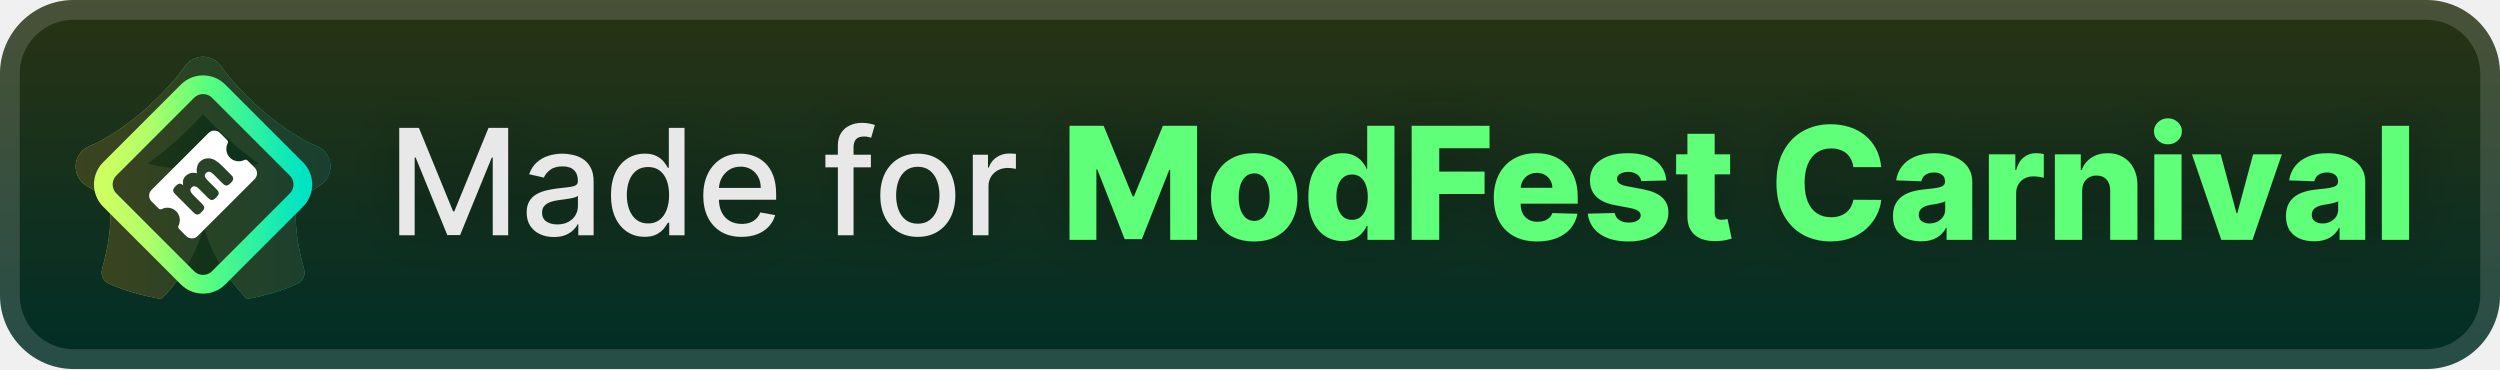
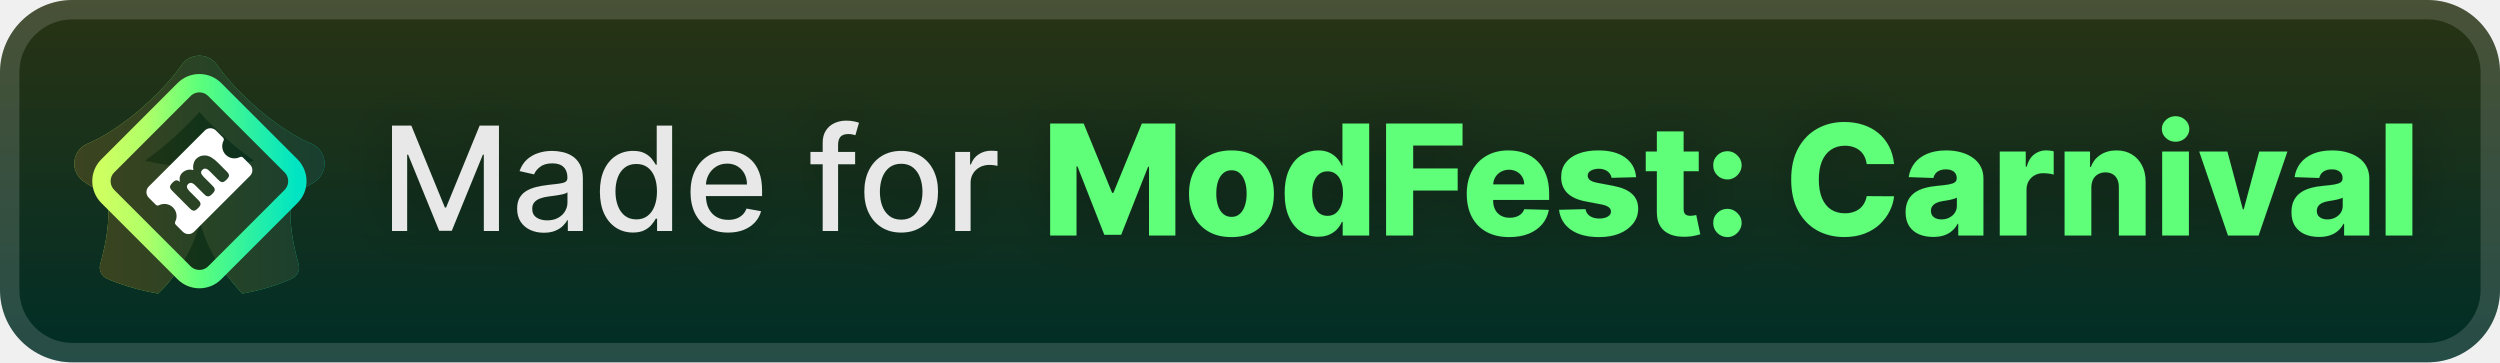
- <svg xmlns="http://www.w3.org/2000/svg" width="271" height="40" viewBox="0 0 271 40" fill="none">
-   <rect width="271" height="40" rx="8" fill="url(#paint0_linear_1_56)" />
-   <rect x="1.071" y="1.071" width="268.857" height="37.857" rx="6.929" stroke="white" stroke-opacity="0.15" stroke-width="2.143" />
+ <svg xmlns="http://www.w3.org/2000/svg" width="276" height="40" viewBox="0 0 276 40" fill="none">
+   <rect width="276" height="40" rx="8" fill="url(#paint0_linear_1_56)" />
+   <rect x="1.071" y="1.071" width="273.857" height="37.857" rx="6.929" stroke="white" stroke-opacity="0.15" stroke-width="2.143" />
  <mask id="mask0_1_56" style="mask-type:luminance" maskUnits="userSpaceOnUse" x="8" y="6" width="28" height="28">
    <path d="M36 6H8V34H36V6Z" fill="white" />
  </mask>
  <g mask="url(#mask0_1_56)">
    <path fill-rule="evenodd" clip-rule="evenodd" d="M36.744 5.263H36.751V34.737H36.744V5.263ZM11.595 21.312C9.921 20.595 9.127 19.946 9.127 19.946C8.439 19.414 8.095 18.55 8.228 17.691C8.361 16.832 8.95 16.113 9.766 15.813C9.766 15.813 12.136 14.906 15.298 12.231C18.526 9.5 20 7.249 20 7.249C20.713 6.14 22.193 5.818 23.303 6.531C23.604 6.724 23.847 6.974 24.027 7.258C24.152 7.445 25.642 9.618 28.73 12.231C31.893 14.906 34.263 15.813 34.263 15.813C35.079 16.113 35.667 16.831 35.801 17.69C35.934 18.549 35.591 19.412 34.904 19.945C34.904 19.945 34.11 20.594 32.437 21.312C32.354 21.438 32.259 21.557 32.15 21.668C31.848 24.308 32.296 26.759 32.96 29.156C32.987 29.247 33.004 29.34 33.011 29.432C33.028 29.656 32.988 29.875 32.901 30.073C32.814 30.27 32.679 30.448 32.502 30.586C32.428 30.645 32.345 30.696 32.257 30.739C32 30.866 29.952 31.848 26.744 32.418L26.683 32.35C26.683 32.35 25.237 30.738 24.345 29.474L23.702 30.117C22.773 31.045 21.255 31.045 20.327 30.117L19.792 29.582C19.118 30.607 18.339 31.584 17.54 32.314L17.434 32.41C13.976 31.802 11.773 30.739 11.773 30.739C11.189 30.46 10.89 29.802 11.063 29.178C11.73 26.774 12.182 24.316 11.879 21.668C11.771 21.556 11.676 21.437 11.595 21.312Z" fill="url(#paint1_linear_1_56)" />
    <path fill-rule="evenodd" clip-rule="evenodd" d="M11.595 21.312C9.921 20.595 9.126 19.946 9.126 19.946C8.439 19.414 8.095 18.55 8.228 17.691C8.36 16.832 8.949 16.113 9.765 15.813C9.765 15.813 12.136 14.906 15.298 12.231C18.526 9.5 20 7.249 20 7.249C20.713 6.14 22.193 5.818 23.302 6.531C23.604 6.724 23.846 6.974 24.027 7.258C24.152 7.445 25.642 9.618 28.73 12.231C31.892 14.906 34.263 15.813 34.263 15.813C35.078 16.113 35.667 16.831 35.801 17.69C35.934 18.549 35.591 19.412 34.904 19.945C34.904 19.945 34.11 20.594 32.437 21.312C32.354 21.438 32.258 21.557 32.15 21.668C31.847 24.308 32.296 26.759 32.96 29.156C32.987 29.247 33.003 29.34 33.011 29.432C33.028 29.656 32.988 29.875 32.901 30.073C32.814 30.27 32.679 30.448 32.502 30.586C32.427 30.645 32.345 30.696 32.257 30.739C32 30.866 29.952 31.848 26.744 32.418L26.683 32.35C26.683 32.35 25.237 30.738 24.344 29.474L23.701 30.117C22.773 31.045 21.255 31.045 20.327 30.117L19.792 29.582C19.118 30.607 18.339 31.584 17.54 32.314L17.434 32.41C13.976 31.802 11.773 30.739 11.773 30.739C11.189 30.46 10.889 29.802 11.062 29.178C11.729 26.774 12.182 24.316 11.878 21.668C11.771 21.556 11.676 21.437 11.595 21.312Z" fill="black" fill-opacity="0.8" />
    <g opacity="0.13">
      <path fill-rule="evenodd" clip-rule="evenodd" d="M11.848 21.419C10.001 20.66 9.126 19.946 9.126 19.946C8.439 19.414 8.095 18.55 8.228 17.691C8.36 16.832 8.949 16.113 9.766 15.813C9.766 15.813 12.136 14.906 15.298 12.231C18.526 9.5 20 7.249 20 7.249C20.713 6.14 22.193 5.818 23.302 6.531C23.604 6.724 23.846 6.974 24.027 7.258C24.152 7.445 25.642 9.618 28.73 12.231C31.893 14.906 34.263 15.813 34.263 15.813C35.078 16.112 35.667 16.831 35.801 17.69C35.934 18.549 35.591 19.412 34.904 19.945C34.904 19.945 33.744 20.894 31.272 21.767C31.595 21.656 31.898 21.543 32.179 21.431C31.821 24.162 32.276 26.688 32.96 29.156C32.987 29.247 33.003 29.34 33.011 29.432C33.028 29.656 32.988 29.875 32.901 30.073C32.814 30.271 32.679 30.448 32.502 30.586C32.427 30.645 32.345 30.696 32.257 30.739C32 30.866 29.951 31.848 26.744 32.418L26.683 32.35C26.683 32.35 24.736 30.179 23.966 28.901C23.355 27.888 22.863 26.872 22.574 26.038L22.094 24.65L21.613 26.038C21.324 26.872 20.832 27.888 20.222 28.901C19.46 30.164 18.515 31.424 17.54 32.314L17.434 32.41C13.976 31.802 11.773 30.739 11.773 30.739C11.189 30.46 10.889 29.802 11.063 29.178C11.75 26.699 12.21 24.162 11.848 21.419ZM24.416 18.32C25.833 18.202 27.041 17.987 28.047 17.738C27.303 17.216 26.495 16.601 25.643 15.88C24.107 14.58 22.905 13.366 22.013 12.371C21.122 13.366 19.921 14.58 18.385 15.88C17.534 16.6 16.726 17.215 15.983 17.737C17.372 18.081 19.144 18.359 21.32 18.409C21.325 18.305 21.348 18.175 21.389 18.02C21.439 17.83 21.528 17.672 21.654 17.545C21.936 17.264 22.282 17.137 22.691 17.166C23.101 17.195 23.558 17.462 24.064 17.968L24.416 18.32Z" fill="#B8B274" />
    </g>
    <path d="M11.897 18.313L20.327 9.883C21.255 8.955 22.773 8.955 23.701 9.883L32.131 18.313C33.059 19.241 33.059 20.759 32.131 21.687L23.701 30.117C22.773 31.045 21.255 31.045 20.327 30.117L11.897 21.687C10.969 20.744 10.969 19.241 11.897 18.313Z" stroke="url(#paint2_linear_1_56)" stroke-width="2.029" stroke-miterlimit="10" />
    <path fill-rule="evenodd" clip-rule="evenodd" d="M19.518 17.504L22.609 14.413C22.773 14.249 22.995 14.157 23.227 14.157C23.459 14.157 23.681 14.249 23.846 14.413L24.625 15.193C24.715 15.283 24.737 15.42 24.679 15.533C24.422 16.037 24.505 16.671 24.926 17.092C25.348 17.514 25.981 17.596 26.486 17.34C26.599 17.282 26.736 17.304 26.826 17.393L27.606 18.173C27.77 18.337 27.862 18.559 27.862 18.791C27.862 19.023 27.77 19.245 27.606 19.41L24.515 22.5L24.514 22.501L21.418 25.588C21.077 25.928 20.524 25.928 20.183 25.587L19.402 24.807C19.313 24.717 19.291 24.579 19.349 24.466C19.605 23.962 19.523 23.329 19.101 22.907C18.68 22.485 18.046 22.403 17.542 22.66C17.429 22.717 17.291 22.696 17.202 22.606L16.423 21.827C16.259 21.663 16.166 21.44 16.167 21.208C16.167 20.976 16.259 20.753 16.424 20.59L19.518 17.504ZM21.654 17.545C21.528 17.672 21.439 17.83 21.389 18.02C21.338 18.209 21.315 18.36 21.32 18.474C21.324 18.587 21.333 18.69 21.348 18.782C20.862 18.648 20.439 18.761 20.08 19.12C20.009 19.191 19.953 19.273 19.911 19.369C19.869 19.464 19.844 19.55 19.835 19.626C19.827 19.702 19.826 19.782 19.832 19.865C19.837 19.949 19.843 20.003 19.849 20.03L19.862 20.097C19.741 19.976 19.618 19.913 19.494 19.909C19.37 19.904 19.222 19.988 19.049 20.161C18.937 20.274 18.858 20.375 18.812 20.463C18.767 20.551 18.755 20.635 18.779 20.715C18.802 20.795 18.832 20.858 18.868 20.904C18.903 20.95 18.962 21.015 19.044 21.096L20.925 22.978C21.011 23.063 21.076 23.123 21.12 23.157C21.165 23.191 21.227 23.221 21.307 23.248C21.387 23.275 21.471 23.266 21.559 23.22C21.647 23.175 21.746 23.097 21.855 22.988C21.968 22.875 22.047 22.775 22.093 22.687C22.138 22.598 22.149 22.514 22.126 22.434C22.102 22.355 22.073 22.291 22.037 22.245C22.001 22.199 21.943 22.135 21.861 22.053L20.915 21.107C20.605 20.797 20.555 20.536 20.767 20.325C20.985 20.107 21.25 20.152 21.559 20.462L22.495 21.398C22.577 21.48 22.641 21.538 22.687 21.574C22.733 21.61 22.796 21.641 22.876 21.668C22.956 21.695 23.041 21.687 23.131 21.643C23.221 21.599 23.321 21.523 23.43 21.413C23.543 21.301 23.622 21.2 23.668 21.112C23.713 21.024 23.723 20.939 23.698 20.857C23.673 20.775 23.643 20.712 23.609 20.668C23.575 20.623 23.515 20.558 23.43 20.473L22.495 19.538C22.345 19.388 22.251 19.25 22.213 19.124C22.175 18.998 22.218 18.874 22.341 18.75C22.56 18.532 22.824 18.578 23.134 18.888L24.069 19.823C24.151 19.905 24.215 19.964 24.262 19.999C24.308 20.035 24.371 20.067 24.451 20.093C24.531 20.12 24.616 20.112 24.706 20.068C24.796 20.024 24.895 19.948 25.005 19.839C25.117 19.726 25.197 19.626 25.242 19.537C25.288 19.449 25.297 19.365 25.27 19.285C25.243 19.205 25.212 19.142 25.176 19.096C25.14 19.05 25.081 18.985 24.999 18.904L24.064 17.968C23.558 17.462 23.101 17.195 22.691 17.166C22.282 17.137 21.936 17.264 21.654 17.545Z" fill="white" />
  </g>
  <g filter="url(#filter0_d_1_56)">
    <path d="M43.278 13.864H45.409L49.114 22.909H49.25L52.955 13.864H55.085V25.5H53.415V17.079H53.307L49.875 25.483H48.489L45.057 17.074H44.949V25.5H43.278V13.864ZM60.041 25.693C59.488 25.693 58.988 25.591 58.541 25.386C58.094 25.178 57.74 24.877 57.479 24.483C57.221 24.089 57.092 23.606 57.092 23.034C57.092 22.542 57.187 22.136 57.376 21.818C57.566 21.5 57.822 21.248 58.144 21.062C58.465 20.877 58.825 20.737 59.223 20.642C59.621 20.547 60.026 20.475 60.439 20.426C60.962 20.366 61.386 20.316 61.712 20.278C62.037 20.237 62.274 20.171 62.422 20.079C62.57 19.989 62.644 19.841 62.644 19.636V19.597C62.644 19.1 62.503 18.716 62.223 18.443C61.947 18.171 61.534 18.034 60.984 18.034C60.412 18.034 59.962 18.161 59.632 18.415C59.306 18.665 59.081 18.943 58.956 19.25L57.359 18.886C57.549 18.356 57.825 17.928 58.189 17.602C58.556 17.273 58.979 17.034 59.456 16.886C59.933 16.735 60.435 16.659 60.962 16.659C61.31 16.659 61.679 16.701 62.07 16.784C62.464 16.864 62.831 17.011 63.172 17.227C63.517 17.443 63.799 17.752 64.019 18.153C64.238 18.551 64.348 19.068 64.348 19.704V25.5H62.689V24.307H62.621C62.511 24.526 62.346 24.742 62.126 24.954C61.907 25.167 61.624 25.343 61.28 25.483C60.935 25.623 60.522 25.693 60.041 25.693ZM60.41 24.329C60.88 24.329 61.282 24.237 61.615 24.051C61.952 23.866 62.208 23.623 62.382 23.324C62.56 23.021 62.649 22.697 62.649 22.352V21.227C62.589 21.288 62.471 21.345 62.297 21.398C62.126 21.447 61.931 21.491 61.712 21.528C61.492 21.562 61.278 21.595 61.07 21.625C60.861 21.651 60.687 21.674 60.547 21.693C60.217 21.735 59.916 21.805 59.644 21.903C59.374 22.002 59.159 22.144 58.996 22.329C58.837 22.511 58.757 22.754 58.757 23.057C58.757 23.477 58.912 23.796 59.223 24.011C59.534 24.224 59.929 24.329 60.41 24.329ZM69.878 25.671C69.173 25.671 68.544 25.491 67.992 25.131C67.442 24.767 67.01 24.25 66.696 23.579C66.385 22.905 66.23 22.097 66.23 21.153C66.23 20.21 66.387 19.403 66.702 18.733C67.02 18.062 67.456 17.549 68.008 17.193C68.561 16.837 69.188 16.659 69.889 16.659C70.431 16.659 70.867 16.75 71.196 16.932C71.529 17.11 71.787 17.318 71.969 17.557C72.154 17.796 72.298 18.006 72.401 18.188H72.503V13.864H74.202V25.5H72.543V24.142H72.401C72.298 24.328 72.151 24.54 71.957 24.778C71.768 25.017 71.507 25.225 71.173 25.403C70.84 25.581 70.408 25.671 69.878 25.671ZM70.253 24.222C70.742 24.222 71.154 24.093 71.492 23.835C71.832 23.574 72.09 23.212 72.264 22.75C72.442 22.288 72.531 21.75 72.531 21.136C72.531 20.53 72.444 20 72.27 19.546C72.096 19.091 71.84 18.737 71.503 18.483C71.166 18.229 70.749 18.102 70.253 18.102C69.742 18.102 69.315 18.235 68.974 18.5C68.633 18.765 68.376 19.127 68.202 19.585C68.031 20.044 67.946 20.561 67.946 21.136C67.946 21.72 68.033 22.244 68.207 22.71C68.382 23.176 68.639 23.546 68.98 23.818C69.325 24.087 69.749 24.222 70.253 24.222ZM80.388 25.676C79.528 25.676 78.787 25.492 78.166 25.125C77.549 24.754 77.072 24.233 76.734 23.562C76.401 22.888 76.234 22.099 76.234 21.193C76.234 20.299 76.401 19.511 76.734 18.829C77.072 18.148 77.541 17.616 78.143 17.233C78.749 16.85 79.458 16.659 80.268 16.659C80.761 16.659 81.238 16.741 81.7 16.903C82.162 17.066 82.577 17.322 82.945 17.671C83.312 18.019 83.602 18.472 83.814 19.028C84.026 19.581 84.132 20.254 84.132 21.046V21.648H77.195V20.375H82.467C82.467 19.928 82.376 19.532 82.195 19.188C82.013 18.839 81.757 18.564 81.427 18.364C81.102 18.163 80.719 18.062 80.28 18.062C79.802 18.062 79.386 18.18 79.03 18.415C78.677 18.646 78.405 18.949 78.212 19.324C78.022 19.695 77.927 20.099 77.927 20.534V21.528C77.927 22.112 78.03 22.608 78.234 23.017C78.443 23.426 78.733 23.739 79.104 23.954C79.475 24.167 79.909 24.273 80.405 24.273C80.727 24.273 81.02 24.227 81.285 24.136C81.551 24.042 81.78 23.901 81.973 23.716C82.166 23.53 82.314 23.301 82.416 23.028L84.024 23.318C83.895 23.792 83.664 24.206 83.331 24.562C83.001 24.915 82.587 25.189 82.087 25.386C81.59 25.579 81.024 25.676 80.388 25.676ZM94.405 16.773V18.136H89.473V16.773H94.405ZM90.825 25.5V15.761C90.825 15.216 90.945 14.763 91.183 14.403C91.422 14.04 91.738 13.769 92.132 13.591C92.526 13.409 92.954 13.318 93.416 13.318C93.757 13.318 94.049 13.347 94.291 13.403C94.534 13.456 94.713 13.506 94.831 13.551L94.433 14.926C94.354 14.903 94.251 14.877 94.126 14.847C94.001 14.812 93.85 14.796 93.672 14.796C93.259 14.796 92.963 14.898 92.785 15.102C92.611 15.307 92.524 15.602 92.524 15.989V25.5H90.825ZM99.49 25.676C98.672 25.676 97.958 25.489 97.348 25.114C96.738 24.739 96.265 24.214 95.927 23.54C95.59 22.866 95.422 22.078 95.422 21.176C95.422 20.271 95.59 19.479 95.927 18.801C96.265 18.123 96.738 17.597 97.348 17.222C97.958 16.847 98.672 16.659 99.49 16.659C100.308 16.659 101.022 16.847 101.632 17.222C102.242 17.597 102.715 18.123 103.053 18.801C103.39 19.479 103.558 20.271 103.558 21.176C103.558 22.078 103.39 22.866 103.053 23.54C102.715 24.214 102.242 24.739 101.632 25.114C101.022 25.489 100.308 25.676 99.49 25.676ZM99.496 24.25C100.026 24.25 100.465 24.11 100.814 23.829C101.162 23.549 101.42 23.176 101.587 22.71C101.757 22.244 101.842 21.731 101.842 21.171C101.842 20.614 101.757 20.102 101.587 19.636C101.42 19.167 101.162 18.79 100.814 18.506C100.465 18.222 100.026 18.079 99.496 18.079C98.962 18.079 98.518 18.222 98.166 18.506C97.818 18.79 97.558 19.167 97.388 19.636C97.221 20.102 97.138 20.614 97.138 21.171C97.138 21.731 97.221 22.244 97.388 22.71C97.558 23.176 97.818 23.549 98.166 23.829C98.518 24.11 98.962 24.25 99.496 24.25ZM105.455 25.5V16.773H107.097V18.159H107.187C107.347 17.689 107.627 17.32 108.028 17.051C108.434 16.778 108.892 16.642 109.403 16.642C109.509 16.642 109.634 16.646 109.778 16.653C109.926 16.661 110.042 16.671 110.125 16.682V18.307C110.057 18.288 109.936 18.267 109.761 18.244C109.587 18.218 109.413 18.204 109.239 18.204C108.837 18.204 108.479 18.29 108.165 18.46C107.854 18.627 107.608 18.86 107.426 19.159C107.244 19.454 107.153 19.792 107.153 20.171V25.5H105.455Z" fill="#E8E8E8" />
-     <path d="M115.936 13.636H119.636L122.776 21.291H122.92L126.06 13.636H129.76V26H126.85V18.405H126.748L123.778 25.922H121.918L118.948 18.363H118.845V26H115.936V13.636ZM135.953 26.175C134.979 26.175 134.142 25.976 133.441 25.577C132.745 25.175 132.208 24.616 131.829 23.899C131.455 23.179 131.268 22.344 131.268 21.394C131.268 20.44 131.455 19.605 131.829 18.889C132.208 18.168 132.745 17.609 133.441 17.21C134.142 16.808 134.979 16.607 135.953 16.607C136.927 16.607 137.762 16.808 138.458 17.21C139.158 17.609 139.696 18.168 140.07 18.889C140.448 19.605 140.637 20.44 140.637 21.394C140.637 22.344 140.448 23.179 140.07 23.899C139.696 24.616 139.158 25.175 138.458 25.577C137.762 25.976 136.927 26.175 135.953 26.175ZM135.971 23.947C136.325 23.947 136.625 23.839 136.87 23.621C137.116 23.404 137.303 23.102 137.432 22.716C137.565 22.329 137.631 21.883 137.631 21.376C137.631 20.861 137.565 20.41 137.432 20.023C137.303 19.637 137.116 19.335 136.87 19.118C136.625 18.901 136.325 18.792 135.971 18.792C135.605 18.792 135.295 18.901 135.041 19.118C134.792 19.335 134.6 19.637 134.468 20.023C134.339 20.41 134.274 20.861 134.274 21.376C134.274 21.883 134.339 22.329 134.468 22.716C134.6 23.102 134.792 23.404 135.041 23.621C135.295 23.839 135.605 23.947 135.971 23.947ZM145.536 26.133C144.852 26.133 144.23 25.956 143.671 25.602C143.111 25.247 142.665 24.716 142.331 24.008C141.997 23.299 141.83 22.42 141.83 21.37C141.83 20.279 142.003 19.381 142.349 18.677C142.695 17.973 143.148 17.452 143.707 17.114C144.271 16.776 144.876 16.607 145.524 16.607C146.011 16.607 146.428 16.691 146.774 16.86C147.12 17.025 147.406 17.238 147.631 17.5C147.856 17.762 148.028 18.033 148.144 18.315H148.205V13.636H151.157V26H148.235V24.497H148.144C148.019 24.782 147.842 25.05 147.613 25.3C147.384 25.549 147.096 25.75 146.75 25.903C146.408 26.056 146.003 26.133 145.536 26.133ZM146.563 23.833C146.921 23.833 147.227 23.732 147.48 23.531C147.734 23.326 147.929 23.038 148.066 22.668C148.203 22.297 148.271 21.863 148.271 21.364C148.271 20.857 148.203 20.42 148.066 20.054C147.933 19.687 147.738 19.406 147.48 19.208C147.227 19.011 146.921 18.913 146.563 18.913C146.196 18.913 145.886 19.013 145.633 19.215C145.379 19.416 145.186 19.7 145.053 20.066C144.925 20.432 144.86 20.865 144.86 21.364C144.86 21.863 144.927 22.297 145.059 22.668C145.192 23.038 145.383 23.326 145.633 23.531C145.886 23.732 146.196 23.833 146.563 23.833ZM153.024 26V13.636H161.463V16.063H156.012V18.599H160.926V21.032H156.012V26H153.024ZM166.622 26.175C165.652 26.175 164.815 25.984 164.11 25.602C163.41 25.215 162.871 24.666 162.492 23.953C162.118 23.237 161.931 22.386 161.931 21.4C161.931 20.442 162.12 19.605 162.499 18.889C162.877 18.168 163.41 17.609 164.098 17.21C164.787 16.808 165.597 16.607 166.531 16.607C167.191 16.607 167.795 16.709 168.342 16.914C168.89 17.12 169.363 17.424 169.761 17.826C170.159 18.229 170.469 18.726 170.691 19.317C170.912 19.905 171.023 20.579 171.023 21.34V22.076H162.963V20.361H168.276C168.272 20.048 168.197 19.768 168.053 19.522C167.908 19.277 167.708 19.086 167.455 18.949C167.205 18.808 166.918 18.738 166.592 18.738C166.262 18.738 165.966 18.812 165.704 18.961C165.443 19.106 165.235 19.305 165.082 19.559C164.929 19.808 164.849 20.092 164.841 20.41V22.154C164.841 22.533 164.915 22.865 165.064 23.151C165.213 23.432 165.424 23.652 165.698 23.809C165.972 23.966 166.298 24.044 166.676 24.044C166.938 24.044 167.175 24.008 167.388 23.935C167.602 23.863 167.785 23.756 167.938 23.615C168.091 23.474 168.205 23.302 168.282 23.096L170.992 23.175C170.88 23.782 170.632 24.312 170.25 24.762C169.872 25.209 169.375 25.557 168.759 25.807C168.143 26.052 167.431 26.175 166.622 26.175ZM180.626 19.559L177.915 19.631C177.887 19.438 177.811 19.267 177.686 19.118C177.561 18.965 177.398 18.846 177.197 18.762C177 18.673 176.77 18.629 176.509 18.629C176.167 18.629 175.875 18.697 175.633 18.834C175.396 18.971 175.279 19.156 175.283 19.39C175.279 19.571 175.352 19.728 175.501 19.86C175.654 19.993 175.925 20.1 176.316 20.18L178.102 20.518C179.028 20.695 179.716 20.989 180.167 21.4C180.622 21.81 180.851 22.354 180.855 23.03C180.851 23.666 180.662 24.219 180.288 24.69C179.918 25.161 179.41 25.527 178.767 25.789C178.123 26.046 177.386 26.175 176.557 26.175C175.233 26.175 174.189 25.903 173.424 25.36C172.663 24.813 172.229 24.08 172.12 23.163L175.036 23.09C175.1 23.428 175.267 23.686 175.537 23.863C175.806 24.04 176.151 24.128 176.569 24.128C176.947 24.128 177.255 24.058 177.493 23.917C177.73 23.776 177.851 23.589 177.855 23.356C177.851 23.146 177.758 22.98 177.577 22.855C177.396 22.726 177.112 22.625 176.726 22.553L175.108 22.245C174.178 22.076 173.486 21.764 173.031 21.309C172.577 20.851 172.351 20.267 172.355 19.559C172.351 18.939 172.516 18.41 172.85 17.971C173.184 17.528 173.659 17.19 174.275 16.957C174.891 16.723 175.617 16.607 176.454 16.607C177.71 16.607 178.7 16.87 179.425 17.397C180.149 17.921 180.549 18.641 180.626 19.559ZM187.543 16.727V18.901H181.693V16.727H187.543ZM182.918 14.506H185.871V23.084C185.871 23.265 185.899 23.412 185.955 23.525C186.015 23.634 186.102 23.712 186.215 23.76C186.327 23.805 186.462 23.827 186.619 23.827C186.732 23.827 186.851 23.817 186.975 23.797C187.104 23.772 187.201 23.752 187.265 23.736L187.712 25.867C187.571 25.907 187.372 25.958 187.114 26.018C186.861 26.078 186.557 26.117 186.203 26.133C185.51 26.165 184.917 26.084 184.422 25.891C183.931 25.694 183.554 25.388 183.293 24.974C183.035 24.559 182.91 24.038 182.918 23.41V14.506ZM203.924 18.116H200.905C200.865 17.806 200.783 17.526 200.658 17.277C200.533 17.027 200.368 16.814 200.163 16.637C199.958 16.46 199.714 16.325 199.432 16.232C199.155 16.136 198.847 16.087 198.509 16.087C197.909 16.087 197.392 16.234 196.957 16.528C196.527 16.822 196.195 17.246 195.961 17.802C195.732 18.357 195.617 19.029 195.617 19.818C195.617 20.639 195.734 21.327 195.967 21.883C196.205 22.434 196.537 22.851 196.963 23.133C197.394 23.41 197.903 23.549 198.491 23.549C198.821 23.549 199.121 23.507 199.39 23.422C199.664 23.338 199.903 23.215 200.109 23.054C200.318 22.889 200.489 22.69 200.622 22.456C200.759 22.219 200.853 21.951 200.905 21.653L203.924 21.672C203.872 22.219 203.713 22.758 203.447 23.289C203.185 23.821 202.825 24.306 202.366 24.744C201.908 25.179 201.348 25.525 200.688 25.783C200.032 26.04 199.28 26.169 198.43 26.169C197.311 26.169 196.309 25.924 195.424 25.433C194.543 24.938 193.846 24.217 193.335 23.271C192.824 22.326 192.568 21.174 192.568 19.818C192.568 18.458 192.828 17.305 193.347 16.359C193.866 15.413 194.569 14.695 195.454 14.204C196.34 13.713 197.332 13.467 198.43 13.467C199.179 13.467 199.871 13.572 200.507 13.781C201.143 13.986 201.702 14.288 202.185 14.687C202.668 15.081 203.061 15.566 203.363 16.142C203.664 16.717 203.852 17.375 203.924 18.116ZM208.248 26.157C207.656 26.157 207.131 26.058 206.672 25.861C206.217 25.66 205.857 25.358 205.592 24.956C205.33 24.549 205.199 24.04 205.199 23.428C205.199 22.913 205.29 22.479 205.471 22.124C205.652 21.77 205.902 21.482 206.219 21.261C206.537 21.04 206.904 20.873 207.318 20.76C207.733 20.643 208.175 20.565 208.646 20.524C209.174 20.476 209.598 20.426 209.92 20.374C210.242 20.317 210.476 20.239 210.62 20.138C210.769 20.034 210.844 19.887 210.844 19.697V19.667C210.844 19.357 210.737 19.118 210.524 18.949C210.311 18.78 210.023 18.695 209.661 18.695C209.27 18.695 208.956 18.78 208.719 18.949C208.481 19.118 208.33 19.351 208.266 19.649L205.543 19.553C205.624 18.989 205.831 18.486 206.165 18.043C206.503 17.597 206.966 17.246 207.554 16.993C208.145 16.735 208.856 16.607 209.685 16.607C210.276 16.607 210.822 16.677 211.321 16.818C211.82 16.955 212.254 17.156 212.625 17.422C212.995 17.683 213.281 18.005 213.482 18.387C213.687 18.77 213.79 19.206 213.79 19.697V26H211.013V24.708H210.94C210.775 25.022 210.564 25.288 210.306 25.505C210.053 25.722 209.753 25.885 209.407 25.994C209.065 26.103 208.679 26.157 208.248 26.157ZM209.159 24.225C209.477 24.225 209.763 24.161 210.017 24.032C210.274 23.903 210.48 23.726 210.632 23.501C210.785 23.271 210.862 23.006 210.862 22.704V21.822C210.777 21.867 210.675 21.907 210.554 21.943C210.437 21.979 210.309 22.014 210.168 22.046C210.027 22.078 209.882 22.106 209.733 22.13C209.584 22.154 209.441 22.177 209.304 22.197C209.027 22.241 208.789 22.309 208.592 22.402C208.399 22.495 208.25 22.615 208.145 22.764C208.045 22.909 207.994 23.082 207.994 23.283C207.994 23.589 208.103 23.823 208.32 23.984C208.542 24.145 208.821 24.225 209.159 24.225ZM215.595 26V16.727H218.462V18.418H218.559C218.728 17.806 219.004 17.351 219.386 17.053C219.768 16.751 220.213 16.601 220.72 16.601C220.857 16.601 220.998 16.611 221.143 16.631C221.288 16.647 221.422 16.673 221.547 16.709V19.275C221.406 19.227 221.221 19.188 220.992 19.16C220.766 19.132 220.565 19.118 220.388 19.118C220.038 19.118 219.722 19.196 219.44 19.353C219.163 19.506 218.943 19.722 218.782 19.999C218.625 20.273 218.547 20.595 218.547 20.965V26H215.595ZM225.702 20.712V26H222.75V16.727H225.557V18.43H225.66C225.865 17.862 226.215 17.418 226.71 17.096C227.205 16.77 227.795 16.607 228.479 16.607C229.131 16.607 229.697 16.753 230.176 17.047C230.658 17.337 231.033 17.744 231.298 18.267C231.568 18.786 231.701 19.394 231.697 20.09V26H228.745V20.669C228.749 20.154 228.618 19.752 228.352 19.462C228.091 19.172 227.727 19.027 227.26 19.027C226.95 19.027 226.676 19.096 226.439 19.233C226.205 19.365 226.024 19.557 225.895 19.806C225.771 20.056 225.706 20.358 225.702 20.712ZM233.525 26V16.727H236.477V26H233.525ZM235.004 15.647C234.589 15.647 234.233 15.51 233.935 15.236C233.637 14.958 233.488 14.624 233.488 14.234C233.488 13.848 233.637 13.518 233.935 13.244C234.233 12.966 234.589 12.827 235.004 12.827C235.422 12.827 235.778 12.966 236.072 13.244C236.37 13.518 236.519 13.848 236.519 14.234C236.519 14.624 236.37 14.958 236.072 15.236C235.778 15.51 235.422 15.647 235.004 15.647ZM247.351 16.727L244.169 26H240.788L237.613 16.727H240.722L242.431 23.114H242.527L244.242 16.727H247.351ZM250.847 26.157C250.256 26.157 249.731 26.058 249.272 25.861C248.817 25.66 248.457 25.358 248.191 24.956C247.93 24.549 247.799 24.04 247.799 23.428C247.799 22.913 247.889 22.479 248.071 22.124C248.252 21.77 248.501 21.482 248.819 21.261C249.137 21.04 249.503 20.873 249.918 20.76C250.332 20.643 250.775 20.565 251.246 20.524C251.773 20.476 252.198 20.426 252.52 20.374C252.842 20.317 253.075 20.239 253.22 20.138C253.369 20.034 253.443 19.887 253.443 19.697V19.667C253.443 19.357 253.337 19.118 253.123 18.949C252.91 18.78 252.622 18.695 252.26 18.695C251.87 18.695 251.556 18.78 251.318 18.949C251.081 19.118 250.93 19.351 250.866 19.649L248.143 19.553C248.223 18.989 248.431 18.486 248.765 18.043C249.103 17.597 249.566 17.246 250.153 16.993C250.745 16.735 251.455 16.607 252.284 16.607C252.876 16.607 253.421 16.677 253.92 16.818C254.419 16.955 254.854 17.156 255.224 17.422C255.595 17.683 255.88 18.005 256.082 18.387C256.287 18.77 256.389 19.206 256.389 19.697V26H253.612V24.708H253.54C253.375 25.022 253.164 25.288 252.906 25.505C252.653 25.722 252.353 25.885 252.007 25.994C251.664 26.103 251.278 26.157 250.847 26.157ZM251.759 24.225C252.077 24.225 252.363 24.161 252.616 24.032C252.874 23.903 253.079 23.726 253.232 23.501C253.385 23.271 253.461 23.006 253.461 22.704V21.822C253.377 21.867 253.274 21.907 253.154 21.943C253.037 21.979 252.908 22.014 252.767 22.046C252.626 22.078 252.481 22.106 252.333 22.13C252.184 22.154 252.041 22.177 251.904 22.197C251.626 22.241 251.389 22.309 251.192 22.402C250.998 22.495 250.85 22.615 250.745 22.764C250.644 22.909 250.594 23.082 250.594 23.283C250.594 23.589 250.703 23.823 250.92 23.984C251.141 24.145 251.421 24.225 251.759 24.225ZM261.146 13.636V26H258.194V13.636H261.146Z" fill="#5FFF7A" />
+     <path d="M115.936 13.636H119.636L122.776 21.291H122.92L126.06 13.636H129.76V26H126.85V18.405H126.748L123.778 25.922H121.918L118.948 18.363H118.845V26H115.936V13.636ZM135.953 26.175C134.979 26.175 134.142 25.976 133.441 25.577C132.745 25.175 132.208 24.616 131.829 23.899C131.455 23.179 131.268 22.344 131.268 21.394C131.268 20.44 131.455 19.605 131.829 18.889C132.208 18.168 132.745 17.609 133.441 17.21C134.142 16.808 134.979 16.607 135.953 16.607C136.927 16.607 137.762 16.808 138.458 17.21C139.158 17.609 139.696 18.168 140.07 18.889C140.448 19.605 140.637 20.44 140.637 21.394C140.637 22.344 140.448 23.179 140.07 23.899C139.696 24.616 139.158 25.175 138.458 25.577C137.762 25.976 136.927 26.175 135.953 26.175ZM135.971 23.947C136.325 23.947 136.625 23.839 136.87 23.621C137.116 23.404 137.303 23.102 137.432 22.716C137.565 22.329 137.631 21.883 137.631 21.376C137.631 20.861 137.565 20.41 137.432 20.023C137.303 19.637 137.116 19.335 136.87 19.118C136.625 18.901 136.325 18.792 135.971 18.792C135.605 18.792 135.295 18.901 135.041 19.118C134.792 19.335 134.6 19.637 134.468 20.023C134.339 20.41 134.274 20.861 134.274 21.376C134.274 21.883 134.339 22.329 134.468 22.716C134.6 23.102 134.792 23.404 135.041 23.621C135.295 23.839 135.605 23.947 135.971 23.947ZM145.536 26.133C144.852 26.133 144.23 25.956 143.671 25.602C143.111 25.247 142.665 24.716 142.331 24.008C141.997 23.299 141.83 22.42 141.83 21.37C141.83 20.279 142.003 19.381 142.349 18.677C142.695 17.973 143.148 17.452 143.707 17.114C144.271 16.776 144.876 16.607 145.524 16.607C146.011 16.607 146.428 16.691 146.774 16.86C147.12 17.025 147.406 17.238 147.631 17.5C147.856 17.762 148.028 18.033 148.144 18.315H148.205V13.636H151.157V26H148.235V24.497H148.144C148.019 24.782 147.842 25.05 147.613 25.3C147.384 25.549 147.096 25.75 146.75 25.903C146.408 26.056 146.003 26.133 145.536 26.133ZM146.563 23.833C146.921 23.833 147.227 23.732 147.48 23.531C147.734 23.326 147.929 23.038 148.066 22.668C148.203 22.297 148.271 21.863 148.271 21.364C148.271 20.857 148.203 20.42 148.066 20.054C147.933 19.687 147.738 19.406 147.48 19.208C147.227 19.011 146.921 18.913 146.563 18.913C146.196 18.913 145.886 19.013 145.633 19.215C145.379 19.416 145.186 19.7 145.053 20.066C144.925 20.432 144.86 20.865 144.86 21.364C144.86 21.863 144.927 22.297 145.059 22.668C145.192 23.038 145.383 23.326 145.633 23.531C145.886 23.732 146.196 23.833 146.563 23.833ZM153.024 26V13.636H161.463V16.063H156.012V18.599H160.926V21.032H156.012V26H153.024ZM166.622 26.175C165.652 26.175 164.815 25.984 164.11 25.602C163.41 25.215 162.871 24.666 162.492 23.953C162.118 23.237 161.931 22.386 161.931 21.4C161.931 20.442 162.12 19.605 162.499 18.889C162.877 18.168 163.41 17.609 164.098 17.21C164.787 16.808 165.597 16.607 166.531 16.607C167.191 16.607 167.795 16.709 168.342 16.914C168.89 17.12 169.363 17.424 169.761 17.826C170.159 18.229 170.469 18.726 170.691 19.317C170.912 19.905 171.023 20.579 171.023 21.34V22.076H162.963V20.361H168.276C168.272 20.048 168.197 19.768 168.053 19.522C167.908 19.277 167.708 19.086 167.455 18.949C167.205 18.808 166.918 18.738 166.592 18.738C166.262 18.738 165.966 18.812 165.704 18.961C165.443 19.106 165.235 19.305 165.082 19.559C164.929 19.808 164.849 20.092 164.841 20.41V22.154C164.841 22.533 164.915 22.865 165.064 23.151C165.213 23.432 165.424 23.652 165.698 23.809C165.972 23.966 166.298 24.044 166.676 24.044C166.938 24.044 167.175 24.008 167.388 23.935C167.602 23.863 167.785 23.756 167.938 23.615C168.091 23.474 168.205 23.302 168.282 23.096L170.992 23.175C170.88 23.782 170.632 24.312 170.25 24.762C169.872 25.209 169.375 25.557 168.759 25.807C168.143 26.052 167.431 26.175 166.622 26.175ZM180.626 19.559L177.915 19.631C177.887 19.438 177.811 19.267 177.686 19.118C177.561 18.965 177.398 18.846 177.197 18.762C177 18.673 176.77 18.629 176.509 18.629C176.167 18.629 175.875 18.697 175.633 18.834C175.396 18.971 175.279 19.156 175.283 19.39C175.279 19.571 175.352 19.728 175.501 19.86C175.654 19.993 175.925 20.1 176.316 20.18L178.102 20.518C179.028 20.695 179.716 20.989 180.167 21.4C180.622 21.81 180.851 22.354 180.855 23.03C180.851 23.666 180.662 24.219 180.288 24.69C179.918 25.161 179.41 25.527 178.767 25.789C178.123 26.046 177.386 26.175 176.557 26.175C175.233 26.175 174.189 25.903 173.424 25.36C172.663 24.813 172.229 24.08 172.12 23.163L175.036 23.09C175.1 23.428 175.267 23.686 175.537 23.863C175.806 24.04 176.151 24.128 176.569 24.128C176.947 24.128 177.255 24.058 177.493 23.917C177.73 23.776 177.851 23.589 177.855 23.356C177.851 23.146 177.758 22.98 177.577 22.855C177.396 22.726 177.112 22.625 176.726 22.553L175.108 22.245C174.178 22.076 173.486 21.764 173.031 21.309C172.577 20.851 172.351 20.267 172.355 19.559C172.351 18.939 172.516 18.41 172.85 17.971C173.184 17.528 173.659 17.19 174.275 16.957C174.891 16.723 175.617 16.607 176.454 16.607C177.71 16.607 178.7 16.87 179.425 17.397C180.149 17.921 180.549 18.641 180.626 19.559ZM187.543 16.727V18.901H181.693V16.727H187.543ZM182.918 14.506H185.871V23.084C185.871 23.265 185.899 23.412 185.955 23.525C186.015 23.634 186.102 23.712 186.215 23.76C186.327 23.805 186.462 23.827 186.619 23.827C186.732 23.827 186.851 23.817 186.975 23.797C187.104 23.772 187.201 23.752 187.265 23.736L187.712 25.867C187.571 25.907 187.372 25.958 187.114 26.018C186.861 26.078 186.557 26.117 186.203 26.133C185.51 26.165 184.917 26.084 184.422 25.891C183.931 25.694 183.554 25.388 183.293 24.974C183.035 24.559 182.91 24.038 182.918 23.41V14.506ZM190.709 26.175C190.274 26.175 189.902 26.022 189.592 25.716C189.286 25.41 189.135 25.04 189.14 24.605C189.135 24.179 189.286 23.815 189.592 23.513C189.902 23.207 190.274 23.054 190.709 23.054C191.12 23.054 191.482 23.207 191.796 23.513C192.114 23.815 192.275 24.179 192.279 24.605C192.275 24.895 192.198 25.159 192.049 25.396C191.904 25.634 191.713 25.823 191.476 25.964C191.242 26.105 190.987 26.175 190.709 26.175ZM190.709 19.812C190.274 19.812 189.902 19.661 189.592 19.359C189.286 19.053 189.135 18.681 189.14 18.242C189.135 17.816 189.286 17.452 189.592 17.15C189.902 16.844 190.274 16.691 190.709 16.691C191.12 16.691 191.482 16.844 191.796 17.15C192.114 17.452 192.275 17.816 192.279 18.242C192.275 18.532 192.198 18.796 192.049 19.033C191.904 19.271 191.713 19.46 191.476 19.601C191.242 19.742 190.987 19.812 190.709 19.812ZM209.104 18.116H206.085C206.045 17.806 205.962 17.526 205.838 17.277C205.713 17.027 205.548 16.814 205.343 16.637C205.137 16.46 204.894 16.325 204.612 16.232C204.334 16.136 204.027 16.087 203.689 16.087C203.089 16.087 202.572 16.234 202.137 16.528C201.706 16.822 201.374 17.246 201.141 17.802C200.912 18.357 200.797 19.029 200.797 19.818C200.797 20.639 200.914 21.327 201.147 21.883C201.384 22.434 201.716 22.851 202.143 23.133C202.574 23.41 203.083 23.549 203.67 23.549C204 23.549 204.3 23.507 204.57 23.422C204.844 23.338 205.083 23.215 205.288 23.054C205.498 22.889 205.669 22.69 205.801 22.456C205.938 22.219 206.033 21.951 206.085 21.653L209.104 21.672C209.051 22.219 208.892 22.758 208.627 23.289C208.365 23.821 208.005 24.306 207.546 24.744C207.087 25.179 206.528 25.525 205.868 25.783C205.212 26.04 204.459 26.169 203.61 26.169C202.491 26.169 201.489 25.924 200.604 25.433C199.722 24.938 199.026 24.217 198.515 23.271C198.004 22.326 197.748 21.174 197.748 19.818C197.748 18.458 198.008 17.305 198.527 16.359C199.046 15.413 199.748 14.695 200.634 14.204C201.519 13.713 202.511 13.467 203.61 13.467C204.359 13.467 205.051 13.572 205.687 13.781C206.323 13.986 206.882 14.288 207.365 14.687C207.848 15.081 208.24 15.566 208.542 16.142C208.844 16.717 209.031 17.375 209.104 18.116ZM213.428 26.157C212.836 26.157 212.311 26.058 211.852 25.861C211.397 25.66 211.037 25.358 210.771 24.956C210.51 24.549 210.379 24.04 210.379 23.428C210.379 22.913 210.469 22.479 210.651 22.124C210.832 21.77 211.081 21.482 211.399 21.261C211.717 21.04 212.083 20.873 212.498 20.76C212.912 20.643 213.355 20.565 213.826 20.524C214.353 20.476 214.778 20.426 215.1 20.374C215.422 20.317 215.655 20.239 215.8 20.138C215.949 20.034 216.023 19.887 216.023 19.697V19.667C216.023 19.357 215.917 19.118 215.704 18.949C215.49 18.78 215.202 18.695 214.84 18.695C214.45 18.695 214.136 18.78 213.898 18.949C213.661 19.118 213.51 19.351 213.446 19.649L210.723 19.553C210.804 18.989 211.011 18.486 211.345 18.043C211.683 17.597 212.146 17.246 212.733 16.993C213.325 16.735 214.035 16.607 214.864 16.607C215.456 16.607 216.001 16.677 216.5 16.818C216.999 16.955 217.434 17.156 217.804 17.422C218.175 17.683 218.46 18.005 218.662 18.387C218.867 18.77 218.969 19.206 218.969 19.697V26H216.192V24.708H216.12C215.955 25.022 215.744 25.288 215.486 25.505C215.233 25.722 214.933 25.885 214.587 25.994C214.245 26.103 213.858 26.157 213.428 26.157ZM214.339 24.225C214.657 24.225 214.943 24.161 215.196 24.032C215.454 23.903 215.659 23.726 215.812 23.501C215.965 23.271 216.042 23.006 216.042 22.704V21.822C215.957 21.867 215.854 21.907 215.734 21.943C215.617 21.979 215.488 22.014 215.347 22.046C215.206 22.078 215.062 22.106 214.913 22.13C214.764 22.154 214.621 22.177 214.484 22.197C214.206 22.241 213.969 22.309 213.772 22.402C213.579 22.495 213.43 22.615 213.325 22.764C213.224 22.909 213.174 23.082 213.174 23.283C213.174 23.589 213.283 23.823 213.5 23.984C213.721 24.145 214.001 24.225 214.339 24.225ZM220.775 26V16.727H223.642V18.418H223.739C223.908 17.806 224.183 17.351 224.566 17.053C224.948 16.751 225.393 16.601 225.9 16.601C226.037 16.601 226.178 16.611 226.322 16.631C226.467 16.647 226.602 16.673 226.727 16.709V19.275C226.586 19.227 226.401 19.188 226.172 19.16C225.946 19.132 225.745 19.118 225.568 19.118C225.218 19.118 224.902 19.196 224.62 19.353C224.342 19.506 224.123 19.722 223.962 19.999C223.805 20.273 223.727 20.595 223.727 20.965V26H220.775ZM230.882 20.712V26H227.93V16.727H230.737V18.43H230.84C231.045 17.862 231.395 17.418 231.89 17.096C232.385 16.77 232.975 16.607 233.659 16.607C234.311 16.607 234.876 16.753 235.355 17.047C235.838 17.337 236.212 17.744 236.478 18.267C236.748 18.786 236.881 19.394 236.877 20.09V26H233.924V20.669C233.928 20.154 233.798 19.752 233.532 19.462C233.27 19.172 232.906 19.027 232.439 19.027C232.129 19.027 231.856 19.096 231.618 19.233C231.385 19.365 231.204 19.557 231.075 19.806C230.95 20.056 230.886 20.358 230.882 20.712ZM238.704 26V16.727H241.656V26H238.704ZM240.183 15.647C239.769 15.647 239.413 15.51 239.115 15.236C238.817 14.958 238.668 14.624 238.668 14.234C238.668 13.848 238.817 13.518 239.115 13.244C239.413 12.966 239.769 12.827 240.183 12.827C240.602 12.827 240.958 12.966 241.252 13.244C241.55 13.518 241.699 13.848 241.699 14.234C241.699 14.624 241.55 14.958 241.252 15.236C240.958 15.51 240.602 15.647 240.183 15.647ZM252.53 16.727L249.349 26H245.968L242.793 16.727H245.902L247.61 23.114H247.707L249.421 16.727H252.53ZM256.027 26.157C255.436 26.157 254.91 26.058 254.452 25.861C253.997 25.66 253.637 25.358 253.371 24.956C253.109 24.549 252.979 24.04 252.979 23.428C252.979 22.913 253.069 22.479 253.25 22.124C253.431 21.77 253.681 21.482 253.999 21.261C254.317 21.04 254.683 20.873 255.097 20.76C255.512 20.643 255.955 20.565 256.426 20.524C256.953 20.476 257.377 20.426 257.699 20.374C258.021 20.317 258.255 20.239 258.4 20.138C258.549 20.034 258.623 19.887 258.623 19.697V19.667C258.623 19.357 258.516 19.118 258.303 18.949C258.09 18.78 257.802 18.695 257.44 18.695C257.049 18.695 256.736 18.78 256.498 18.949C256.261 19.118 256.11 19.351 256.045 19.649L253.323 19.553C253.403 18.989 253.61 18.486 253.944 18.043C254.283 17.597 254.745 17.246 255.333 16.993C255.925 16.735 256.635 16.607 257.464 16.607C258.056 16.607 258.601 16.677 259.1 16.818C259.599 16.955 260.034 17.156 260.404 17.422C260.774 17.683 261.06 18.005 261.261 18.387C261.466 18.77 261.569 19.206 261.569 19.697V26H258.792V24.708H258.72C258.555 25.022 258.343 25.288 258.086 25.505C257.832 25.722 257.532 25.885 257.186 25.994C256.844 26.103 256.458 26.157 256.027 26.157ZM256.939 24.225C257.257 24.225 257.542 24.161 257.796 24.032C258.054 23.903 258.259 23.726 258.412 23.501C258.565 23.271 258.641 23.006 258.641 22.704V21.822C258.557 21.867 258.454 21.907 258.333 21.943C258.217 21.979 258.088 22.014 257.947 22.046C257.806 22.078 257.661 22.106 257.512 22.13C257.363 22.154 257.22 22.177 257.084 22.197C256.806 22.241 256.568 22.309 256.371 22.402C256.178 22.495 256.029 22.615 255.925 22.764C255.824 22.909 255.774 23.082 255.774 23.283C255.774 23.589 255.882 23.823 256.1 23.984C256.321 24.145 256.601 24.225 256.939 24.225ZM266.326 13.636V26H263.374V13.636H266.326Z" fill="#5FFF7A" />
  </g>
  <defs>
-     <filter id="filter0_d_1_56" x="36.286" y="4.786" width="232.429" height="30.429" filterUnits="userSpaceOnUse" color-interpolation-filters="sRGB">
+     <filter id="filter0_d_1_56" x="36.286" y="4.786" width="237.429" height="30.429" filterUnits="userSpaceOnUse" color-interpolation-filters="sRGB">
      <feFlood flood-opacity="0" result="BackgroundImageFix" />
      <feColorMatrix in="SourceAlpha" type="matrix" values="0 0 0 0 0 0 0 0 0 0 0 0 0 0 0 0 0 0 127 0" result="hardAlpha" />
      <feOffset />
      <feGaussianBlur stdDeviation="2.857" />
      <feComposite in2="hardAlpha" operator="out" />
      <feColorMatrix type="matrix" values="0 0 0 0 0 0 0 0 0 0 0 0 0 0 0 0 0 0 0.25 0" />
      <feBlend mode="normal" in2="BackgroundImageFix" result="effect1_dropShadow_1_56" />
      <feBlend mode="normal" in="SourceGraphic" in2="effect1_dropShadow_1_56" result="shape" />
    </filter>
-     <linearGradient id="paint0_linear_1_56" x1="135.5" y1="0" x2="135.5" y2="40" gradientUnits="userSpaceOnUse">
+     <linearGradient id="paint0_linear_1_56" x1="138" y1="0" x2="138" y2="40" gradientUnits="userSpaceOnUse">
      <stop stop-color="#293313" />
      <stop offset="1" stop-color="#002E27" />
    </linearGradient>
    <linearGradient id="paint1_linear_1_56" x1="7.277" y1="20" x2="36.751" y2="20" gradientUnits="userSpaceOnUse">
      <stop stop-color="#CEFF61" />
      <stop offset="0.23" stop-color="#B0FF68" />
      <stop offset="0.49" stop-color="#5FFF7A" />
      <stop offset="1" stop-color="#00E4C4" />
    </linearGradient>
    <linearGradient id="paint2_linear_1_56" x1="11.201" y1="20" x2="32.827" y2="20" gradientUnits="userSpaceOnUse">
      <stop stop-color="#CEFF61" />
      <stop offset="0.23" stop-color="#B0FF68" />
      <stop offset="0.49" stop-color="#5FFF7A" />
      <stop offset="1" stop-color="#00E4C4" />
    </linearGradient>
  </defs>
</svg>
